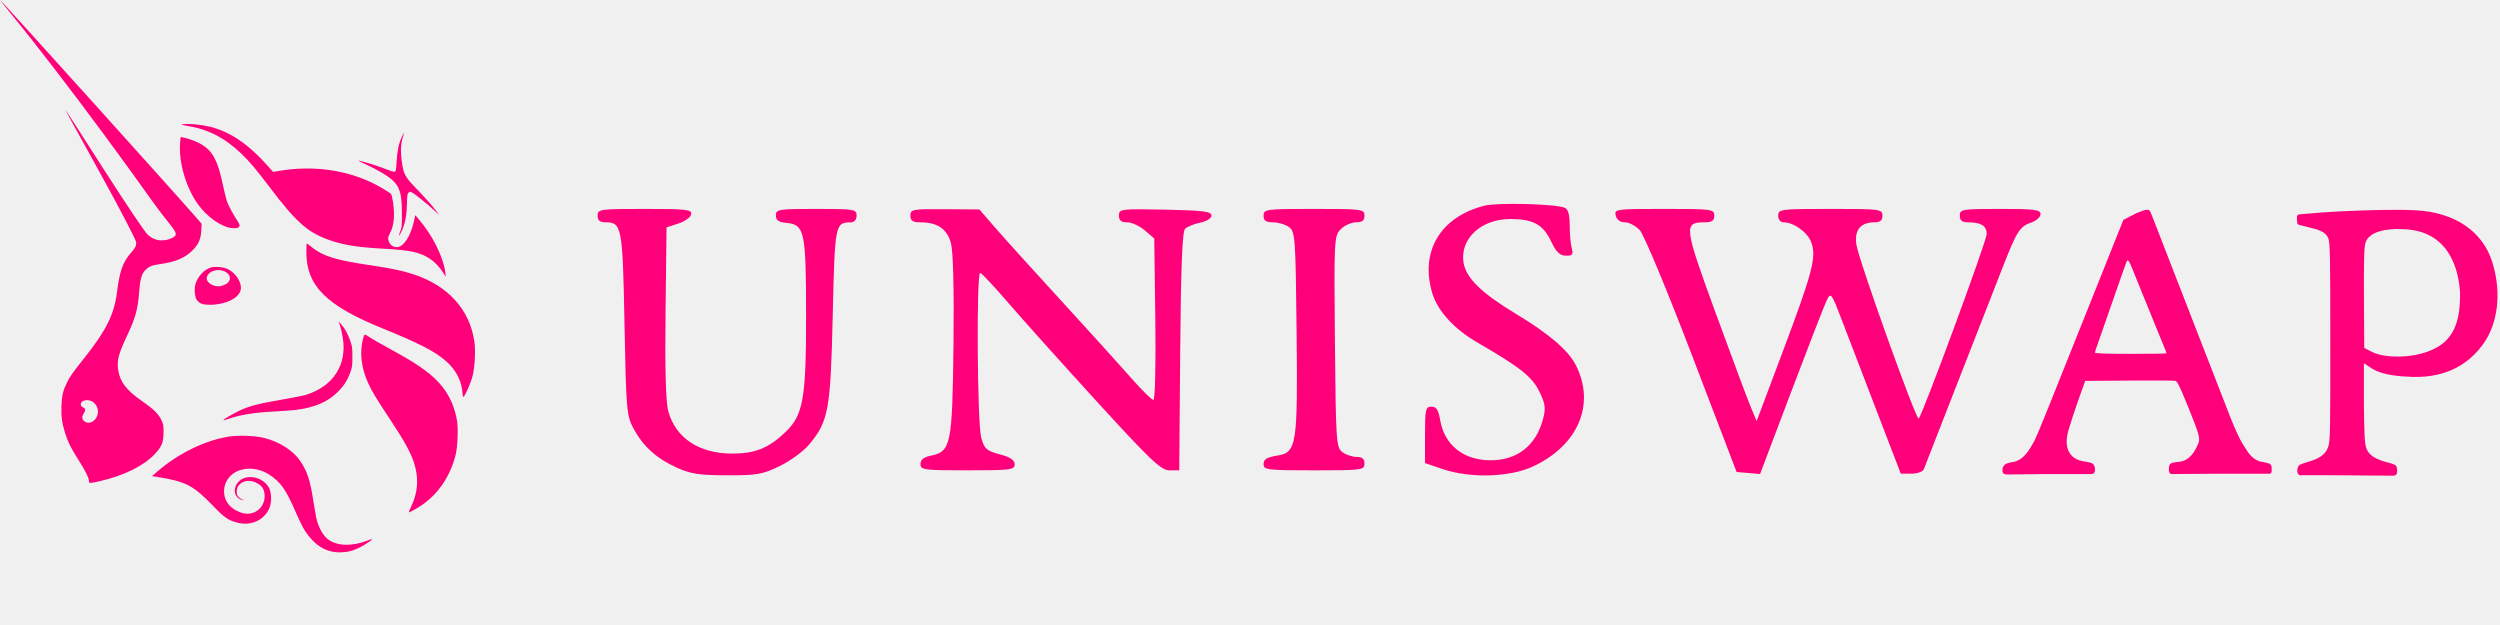
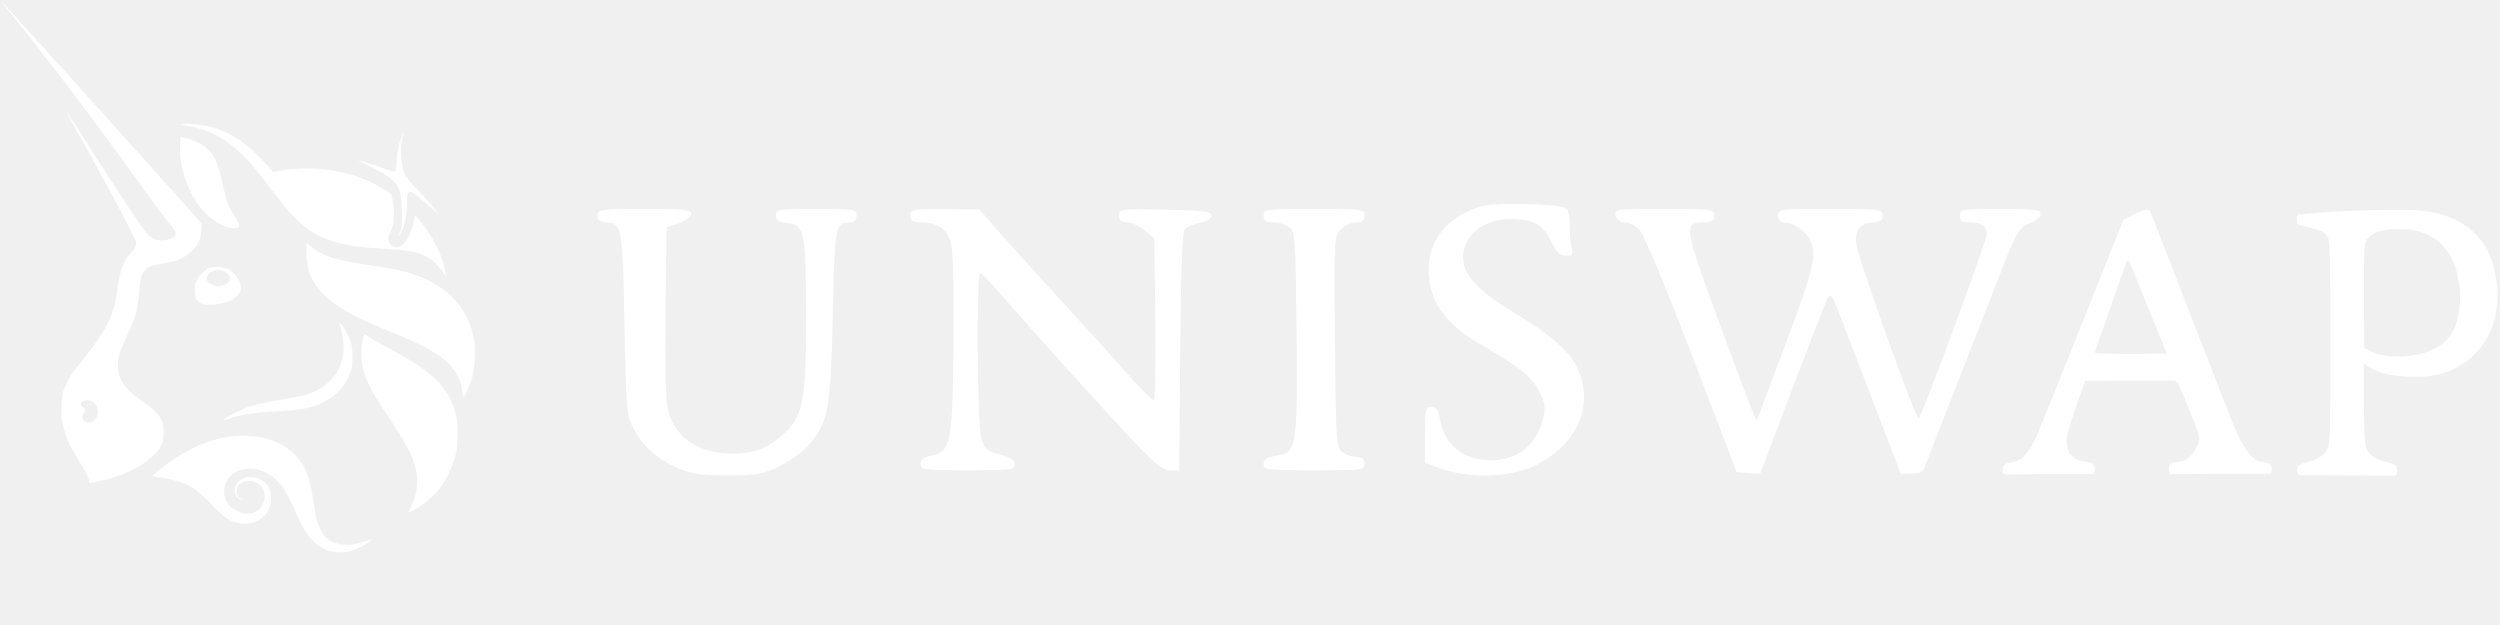
<svg xmlns="http://www.w3.org/2000/svg" width="961" height="240" viewBox="0 0 961 240" fill="none">
-   <path fill-rule="evenodd" clip-rule="evenodd" d="M3.759 4.707C27.739 34.105 54.068 71.037 58.327 77.011C58.554 77.329 58.718 77.56 58.816 77.697C61.086 80.866 62.96 83.222 64.383 85.011L64.383 85.011L64.383 85.011C67.543 88.983 68.48 90.162 66.595 91.244C65.074 92.117 63.506 92.405 61.94 92.405C60.17 92.405 58.175 91.544 56.723 90.153C55.696 89.169 48.672 78.864 39.106 63.873C31.787 52.402 25.662 42.886 25.495 42.727C25.109 42.358 25.116 42.371 38.36 66.307C46.676 81.338 52.365 92.445 52.365 93.155C52.365 94.601 51.974 95.361 50.209 97.349C47.266 100.666 45.951 104.392 45.001 112.103C43.937 120.747 40.943 126.854 32.647 137.304C27.791 143.422 26.996 144.543 25.77 147.009C24.227 150.114 23.803 151.853 23.631 155.774C23.449 159.92 23.803 162.598 25.057 166.561C26.155 170.031 27.3 172.323 30.23 176.906C32.758 180.86 34.213 183.799 34.213 184.949C34.213 185.864 34.386 185.865 38.303 184.972C47.678 182.833 55.29 179.073 59.571 174.464C62.221 171.611 62.843 170.036 62.863 166.127C62.877 163.57 62.787 163.035 62.103 161.564C60.989 159.169 58.962 157.179 54.492 154.093C48.636 150.049 46.135 146.794 45.444 142.317C44.877 138.644 45.535 136.052 48.774 129.194C52.127 122.095 52.959 119.07 53.521 111.914C53.884 107.291 54.386 105.468 55.701 104.005C57.073 102.479 58.307 101.962 61.702 101.493C67.235 100.73 70.758 99.284 73.654 96.588C76.167 94.25 77.218 91.996 77.38 88.604L77.502 86.033L76.098 84.38C71.014 78.392 0.354 0 0.041 0C-0.026 0 1.647 2.118 3.759 4.707ZM37.068 160.465C38.217 158.408 37.606 155.765 35.683 154.473C33.866 153.253 31.044 153.828 31.044 155.418C31.044 155.903 31.31 156.256 31.908 156.568C32.916 157.092 32.99 157.681 32.197 158.885C31.393 160.105 31.458 161.177 32.379 161.905C33.864 163.08 35.967 162.434 37.068 160.465ZM71.669 48.325C69.401 47.969 69.305 47.927 70.373 47.762C72.418 47.444 77.249 47.877 80.577 48.676C88.348 50.542 95.419 55.322 102.967 63.81L104.972 66.066L107.841 65.6C119.926 63.638 132.22 65.197 142.503 69.995C145.332 71.315 149.792 73.943 150.349 74.618C150.526 74.833 150.853 76.219 151.073 77.697C151.837 82.811 151.455 86.73 149.906 89.658C149.064 91.251 149.017 91.756 149.583 93.12C150.035 94.208 151.296 95.013 152.545 95.011C155.1 95.008 157.85 90.835 159.125 85.03L159.631 82.724L160.634 83.871C166.134 90.166 170.455 98.751 171.197 104.861L171.39 106.454L170.466 105.006C168.874 102.514 167.276 100.817 165.228 99.449C161.538 96.982 157.635 96.143 147.301 95.593C137.967 95.096 132.685 94.29 127.447 92.565C118.534 89.63 114.042 85.721 103.455 71.692C98.753 65.461 95.847 62.013 92.956 59.236C86.387 52.928 79.932 49.619 71.669 48.325ZM152.454 62.238C152.689 58.062 153.25 55.308 154.377 52.793C154.823 51.797 155.241 50.982 155.305 50.982C155.37 50.982 155.176 51.717 154.874 52.615C154.055 55.056 153.92 58.395 154.485 62.279C155.201 67.208 155.609 67.919 160.766 73.243C163.185 75.741 165.999 78.89 167.019 80.243L168.874 82.701L167.019 80.944C164.751 78.795 159.535 74.605 158.383 74.006C157.61 73.604 157.495 73.611 157.019 74.09C156.58 74.531 156.487 75.195 156.426 78.331C156.331 83.218 155.672 86.356 154.08 89.492C153.219 91.189 153.083 90.827 153.862 88.912C154.444 87.482 154.503 86.853 154.499 82.122C154.49 72.615 153.372 70.33 146.819 66.415C145.16 65.423 142.424 63.992 140.741 63.236C139.059 62.479 137.722 61.82 137.77 61.771C137.956 61.584 144.347 63.468 146.919 64.468C150.745 65.954 151.376 66.147 151.841 65.968C152.152 65.847 152.303 64.931 152.454 62.238ZM69.238 54.939C68.621 62.279 71.47 72.097 76.075 78.501C79.645 83.465 85.179 87.323 89.264 87.695C91.939 87.939 92.743 87.093 91.533 85.308C89.853 82.83 87.786 79.014 87.239 77.38C86.9 76.365 86.162 73.367 85.599 70.718C83.678 61.673 81.79 58.15 77.429 55.475C75.839 54.5 72.445 53.224 70.477 52.861L69.429 52.668L69.238 54.939ZM146.869 126.161C125.348 117.409 117.768 109.812 117.768 96.994C117.768 95.107 117.833 93.564 117.911 93.564C117.99 93.564 118.822 94.186 119.761 94.948C124.125 98.483 129.012 99.993 142.541 101.986C150.501 103.16 154.981 104.107 159.114 105.492C172.249 109.892 180.376 118.821 182.314 130.984C182.877 134.518 182.547 141.145 181.634 144.638C180.913 147.397 178.713 152.369 178.13 152.56C177.968 152.613 177.809 151.987 177.768 151.135C177.547 146.568 175.262 142.122 171.425 138.791C167.062 135.004 161.2 131.99 146.869 126.161ZM130.721 125.198C131.023 126.107 131.491 128.176 131.76 129.797C133.484 140.159 128.099 148.531 117.624 151.775C116.515 152.118 112.147 152.982 107.917 153.693C99.354 155.133 95.533 156.153 91.694 158.021C88.971 159.346 85.674 161.33 85.87 161.527C85.933 161.591 86.555 161.441 87.251 161.194C92.093 159.477 97.481 158.588 105.667 158.158C108.916 157.988 112.611 157.716 113.879 157.555C121.172 156.627 126.227 154.389 130.158 150.348C132.345 148.099 133.649 146.004 134.7 143.05C135.366 141.176 135.456 140.48 135.461 137.16C135.467 133.777 135.386 133.158 134.664 131.077C133.719 128.349 132.604 126.302 131.192 124.701L130.172 123.545L130.721 125.198ZM141.626 147.494C138.766 141.285 138.11 135.291 139.676 129.701C139.844 129.103 140.113 128.614 140.276 128.614C140.438 128.614 141.112 128.983 141.775 129.433C143.092 130.329 145.735 131.838 152.775 135.715C161.561 140.553 166.57 144.299 169.976 148.58C172.959 152.328 174.805 156.597 175.693 161.803C176.197 164.752 175.902 171.848 175.153 174.817C172.791 184.18 167.301 191.534 159.471 195.826C158.324 196.454 157.294 196.97 157.182 196.973C157.071 196.975 157.489 195.902 158.111 194.587C160.745 189.025 161.045 183.615 159.054 177.594C157.834 173.907 155.348 169.408 150.328 161.804C144.492 152.964 143.061 150.611 141.626 147.494ZM87.766 167.858C78.715 169.343 68.778 174.181 60.792 180.992L58.415 183.02L60.504 183.35C71.408 185.069 74.344 186.594 81.908 194.464C86.26 198.992 87.73 200 91.341 200.931C96.643 202.298 101.87 199.786 103.663 195.008C104.464 192.873 104.357 189.338 103.438 187.563C101.252 183.336 94.883 181.97 91.804 185.066C89.238 187.645 89.986 191.53 93.176 192.198C93.907 192.352 93.886 192.319 92.99 191.91C91.594 191.272 90.987 190.388 90.98 188.981C90.962 185.682 94.699 183.83 98.176 185.414C100.722 186.575 101.733 188.091 101.733 190.749C101.733 194.842 98.284 197.926 94.271 197.422C92.125 197.152 89.502 195.766 88.095 194.16C84.555 190.117 85.934 183.737 90.876 181.289C94.639 179.426 99.641 179.885 103.519 182.45C107.975 185.398 109.87 188.092 113.708 196.934C114.958 199.813 116.566 203.054 117.281 204.136C120.917 209.633 125.273 212.329 130.52 212.329C133.414 212.329 135.591 211.795 138.33 210.414C140.365 209.387 143.25 207.436 143.042 207.227C142.983 207.168 142.139 207.433 141.166 207.816C135.437 210.073 129.613 209.918 126.231 207.417C124.101 205.843 122.383 202.707 121.5 198.785C121.347 198.106 120.843 195.108 120.379 192.122C119.203 184.554 118.074 181.152 115.441 177.248C112.747 173.254 107.568 169.902 101.778 168.405C98.166 167.471 91.667 167.217 87.766 167.858ZM75.09 109.345C75.871 106.429 78.396 103.648 80.994 102.842C82.646 102.33 86.06 102.657 87.666 103.481C90.777 105.079 93.035 108.718 92.545 111.345C91.947 114.548 86.805 117.111 80.889 117.153C77.867 117.174 76.751 116.764 75.598 115.208C74.883 114.244 74.613 111.124 75.09 109.345ZM86.871 104.623C88.423 105.58 88.822 106.995 87.91 108.304C87.281 109.206 85.336 110.063 83.914 110.063C81.778 110.063 79.448 108.531 79.448 107.128C79.448 104.309 83.916 102.8 86.871 104.623ZM550.571 112.695C545.745 96.642 553.704 83.327 570.686 79.049C575.556 77.821 597.609 78.375 601.387 79.82C602.775 80.35 603.379 82.383 603.392 86.561C603.401 89.852 603.76 93.848 604.188 95.442C604.838 97.858 604.458 98.333 601.909 98.294C599.603 98.258 598.209 96.907 596.262 92.819C593.153 86.289 589.388 84.213 580.615 84.188C569.415 84.156 561.22 91.697 562.554 100.808C563.423 106.737 569.347 112.571 582.641 120.591C595.29 128.22 602.673 134.494 605.614 140.115C613.48 155.143 606.763 171.225 589.238 179.328C580.242 183.487 565.165 183.917 554.565 180.317L547.777 178.011V167.165C547.777 157.342 548.011 156.317 550.25 156.317C552.123 156.317 552.932 157.555 553.589 161.433C555.225 171.076 562.553 176.93 572.99 176.93C583.214 176.93 590.361 171.344 593.099 161.215C594.265 156.9 594.064 155.309 591.751 150.549C588.979 144.842 584.206 141.055 567.995 131.703C559 126.513 552.639 119.574 550.571 112.695ZM232.791 85.457C230.579 85.457 229.716 84.734 229.716 82.88C229.716 80.426 230.579 80.304 247.912 80.304C264 80.304 266.059 80.546 265.69 82.392C265.459 83.541 263.236 85.135 260.747 85.935L256.221 87.389L255.835 120.243C255.576 142.165 255.94 154.811 256.927 158.249C259.862 168.474 268.815 174.354 281.447 174.354C290.241 174.354 295.378 172.298 301.832 166.192C308.774 159.628 309.881 153.391 309.859 120.975C309.838 89 309.281 86.361 302.414 85.698C299.289 85.395 298.242 84.667 298.242 82.799C298.242 80.47 299.273 80.304 313.757 80.304C328.41 80.304 329.272 80.447 329.272 82.88C329.272 84.468 328.403 85.465 327.009 85.476C321.021 85.529 320.911 86.099 320.105 121.16C319.269 157.57 318.488 161.881 311.109 170.8C308.981 173.373 303.906 177.109 299.832 179.103C293.193 182.352 291.081 182.725 279.494 182.704C268.813 182.682 265.441 182.166 260.1 179.735C252.304 176.186 247.234 171.593 243.496 164.691C240.887 159.873 240.664 157.266 240.06 124.623C239.368 87.258 239.033 85.457 232.791 85.457ZM353.777 85.457C350.821 85.457 349.959 84.875 349.959 82.88C349.959 80.465 350.785 80.31 363.211 80.409L376.464 80.515L382.805 87.817C386.29 91.833 397.654 104.396 408.055 115.733C418.457 127.071 430.399 140.26 434.592 145.043C438.786 149.827 442.733 153.74 443.364 153.74C444.012 153.74 444.335 140.228 444.104 122.706L443.696 91.672L440.068 88.565C438.073 86.855 435.02 85.457 433.281 85.457C430.968 85.457 430.121 84.756 430.121 82.844C430.121 80.328 430.781 80.244 447.898 80.59C462.453 80.883 465.676 81.289 465.676 82.828C465.676 83.924 463.876 85.075 461.354 85.588C458.978 86.073 456.359 87.14 455.536 87.959C454.474 89.017 453.933 102.693 453.67 135.122L453.299 180.795H449.552C446.326 180.795 442.486 177.165 421.956 154.706C408.839 140.356 393.528 123.302 387.932 116.808C382.335 110.313 377.32 104.95 376.787 104.891C375.286 104.723 375.649 162.749 377.184 168.257C378.381 172.549 379.204 173.288 384.289 174.644C388.384 175.735 390.04 176.842 390.04 178.486C390.04 180.597 388.479 180.795 371.939 180.795C355.102 180.795 353.838 180.627 353.838 178.38C353.838 176.735 355.056 175.722 357.658 175.203C365.553 173.63 366.077 171.133 366.52 132.963C366.768 111.585 366.404 96.627 365.557 93.495C364.069 87.987 360.361 85.457 353.777 85.457ZM489.349 85.457C486.579 85.457 485.717 84.845 485.717 82.88C485.717 80.418 486.579 80.304 505.111 80.304C523.642 80.304 524.505 80.418 524.505 82.88C524.505 84.77 523.642 85.457 521.272 85.457C519.495 85.457 516.853 86.64 515.402 88.085C512.841 90.638 512.775 91.907 513.14 131.351C513.495 169.856 513.647 172.084 516.024 173.815C517.405 174.82 519.877 175.642 521.519 175.642C523.642 175.642 524.505 176.385 524.505 178.219C524.505 180.681 523.642 180.795 505.111 180.795C487.02 180.795 485.717 180.633 485.717 178.384C485.717 176.57 486.986 175.769 490.839 175.155C498.49 173.936 498.881 171.44 498.404 126.901C498.023 91.233 497.859 89.009 495.49 87.284C494.109 86.279 491.346 85.457 489.349 85.457ZM624.632 85.457C622.863 85.457 621.518 84.477 621.099 82.88C620.447 80.389 621.061 80.304 639.697 80.304C658.107 80.304 658.969 80.418 658.969 82.88C658.969 84.861 658.107 85.457 655.248 85.457C647.109 85.457 647.292 86.931 659.611 120.624C665.88 137.775 671.969 154.067 673.139 156.828L675.266 161.849L685.141 135.57C696.766 104.637 698.276 98.916 696.302 93.275C694.926 89.343 689.576 85.457 685.539 85.457C684.398 85.457 683.535 84.349 683.535 82.88C683.535 80.414 684.398 80.304 703.576 80.304C722.754 80.304 723.616 80.414 723.616 82.88C723.616 84.714 722.754 85.457 720.631 85.457C715.195 85.457 712.798 88.346 713.579 93.958C714.383 99.735 736.62 161.824 737.553 160.895C739.07 159.384 763.697 92.544 763.697 89.939C763.697 86.818 761.505 85.457 756.48 85.457C754.216 85.457 753.353 84.747 753.353 82.88C753.353 80.447 754.216 80.304 768.869 80.304C782.029 80.304 784.384 80.608 784.384 82.303C784.384 83.403 782.772 84.863 780.801 85.547C776.369 87.087 775.256 88.844 769.696 103.079C767.255 109.33 759.614 128.894 752.715 146.552C745.817 164.212 739.876 179.431 739.514 180.372C739.151 181.314 737.013 182.084 734.761 182.084H730.669L721.382 157.927C716.273 144.642 710.238 128.902 707.972 122.95C704.086 112.751 703.76 112.308 702.298 115.219C701.445 116.92 695.309 132.688 688.66 150.26L676.574 182.21L672.063 181.825L667.552 181.44L650.347 136.448C640.735 111.311 631.896 90.131 630.316 88.456C628.76 86.806 626.203 85.457 624.632 85.457ZM883.156 86.003C882.94 85.514 882.941 83.755 882.941 83.755C882.941 83.755 882.892 83.121 883.158 82.782C883.423 82.445 883.517 82.436 884.468 82.346L884.477 82.345C887.968 82.013 894.972 81.454 900.817 81.199C901.352 81.176 901.947 81.149 902.594 81.119L902.607 81.119L902.615 81.118L902.62 81.118C909.053 80.826 920.564 80.436 928.476 80.831C943.656 81.59 954.453 88.927 958.132 101.053C961.812 113.178 959.866 124.56 954.851 131.805C949.835 139.05 941.402 145.288 927.384 144.882C915.812 144.547 912.715 142.38 910.241 140.649C909.718 140.283 909.223 139.936 908.682 139.631V155.094C908.804 165.64 908.892 170.705 909.709 172.58C910.809 175.104 913.296 176.659 918.142 177.851C918.142 177.851 920.334 178.365 920.9 178.913C921.465 179.461 921.465 180.678 921.465 180.678C921.465 180.678 921.581 181.816 921.127 182.396C920.672 182.976 919.795 182.86 919.795 182.86L898.335 182.687L885.396 182.653C885.396 182.653 884.038 182.913 883.529 182.367C883.02 181.82 883.067 180.681 883.067 180.681C883.067 180.681 883.179 179.454 883.773 178.905C884.367 178.355 886.576 177.741 886.576 177.741C891.566 176.34 893.73 174.858 894.861 172.066C895.772 169.815 895.778 165.641 895.769 131.578C895.76 99.275 895.713 93.249 894.972 91.516C893.876 88.951 891.131 88.271 887.223 87.303L887.221 87.303C886.447 87.111 885.626 86.908 884.764 86.677C884.764 86.677 883.373 86.493 883.156 86.003ZM945.642 112.362C945.642 117.659 945.549 125.952 939.91 131.253C934.271 136.554 923.168 138.005 915.631 136.529C913.255 136.064 911.897 135.347 910.85 134.794L910.745 134.739L908.816 133.723L908.704 115.112C908.634 103.451 908.756 95.854 909.031 94.767C909.282 88.619 918.351 87.854 922.783 88.082C941.742 88.082 945.089 104.056 945.642 112.362ZM823.621 81.025C823.621 81.025 822.695 81.381 821.291 81.913L816.229 84.528L812.583 93.628C810.579 98.634 806.911 107.822 804.434 114.047C799.922 125.385 796.942 132.834 793.806 140.609C792.884 142.896 790.099 149.86 787.617 156.085C785.136 162.309 782.656 168.233 782.106 169.249C782.014 169.418 781.917 169.6 781.815 169.792C780.428 172.4 778.017 176.93 773.76 177.615C773.76 177.615 771.42 177.845 770.553 178.701C769.686 179.558 769.77 180.258 769.77 180.258V181.337C769.77 181.337 769.849 181.86 770.34 182.12C770.831 182.381 771.496 182.396 771.496 182.396L787.067 182.219H803.161C803.161 182.219 804.299 182.352 804.738 181.988C805.177 181.624 805.298 181.084 805.298 181.084V179.948C805.298 179.948 805.074 178.716 804.437 178.235C803.8 177.755 801.411 177.426 801.411 177.426C794.968 176.579 793.859 171.706 794.654 167.324C795.045 165.171 797.634 157.207 800.55 149.189L801.559 146.418L818.422 146.289C827.697 146.218 835.705 146.266 836.217 146.396C836.949 146.581 837.974 148.662 840.983 156.074C845.542 167.304 845.906 168.672 844.897 170.773C844.835 170.901 844.77 171.042 844.699 171.194C843.752 173.226 841.913 177.174 837.279 177.576C837.279 177.576 834.821 177.661 834.209 178.396C833.598 179.132 833.73 179.978 833.73 179.978V181.102C833.73 181.102 833.894 181.761 834.209 182.022C834.525 182.283 835.059 182.217 835.059 182.217L850.366 182.107L871.883 182.106C871.883 182.106 872.727 182.196 872.957 181.872C873.186 181.547 873.234 181.165 873.234 181.165V179.672C873.234 179.672 873.14 178.878 872.726 178.44C872.313 178.003 869.522 177.541 869.522 177.541C865.958 176.966 864.183 174.024 862.861 171.833C862.524 171.274 862.216 170.764 861.916 170.355C861.303 169.52 859.115 164.944 857.401 160.543C855.688 156.142 851.822 146.2 848.811 138.451C845.799 130.702 841.596 119.892 839.471 114.43C837.346 108.967 833.308 98.573 830.497 91.332C830.036 90.143 829.622 89.076 829.252 88.12L829.251 88.116C827.366 83.253 826.606 81.291 826.397 81.025C825.72 80.163 823.621 81.025 823.621 81.025ZM822.619 110.616C821.94 108.965 820.744 106.003 819.963 104.034C818.543 100.455 818.004 99.631 817.564 100.37C817.436 100.586 816.542 103.032 815.578 105.806C809.338 123.766 806.512 131.853 805.945 133.377C805.589 134.335 805.298 135.322 805.298 135.571C805.298 135.857 810.374 136.024 819.07 136.024C826.644 136.024 832.841 135.93 832.841 135.815C832.841 135.7 832.166 133.986 831.34 132.004C830.514 130.022 828.492 125.075 826.847 121.01C825.202 116.945 823.299 112.268 822.619 110.616Z" fill="#FF007A" />
+   <path fill-rule="evenodd" clip-rule="evenodd" d="M3.759 4.707C27.739 34.105 54.068 71.037 58.327 77.011C58.554 77.329 58.718 77.56 58.816 77.697C61.086 80.866 62.96 83.222 64.383 85.011L64.383 85.011L64.383 85.011C67.543 88.983 68.48 90.162 66.595 91.244C65.074 92.117 63.506 92.405 61.94 92.405C60.17 92.405 58.175 91.544 56.723 90.153C55.696 89.169 48.672 78.864 39.106 63.873C31.787 52.402 25.662 42.886 25.495 42.727C25.109 42.358 25.116 42.371 38.36 66.307C46.676 81.338 52.365 92.445 52.365 93.155C52.365 94.601 51.974 95.361 50.209 97.349C47.266 100.666 45.951 104.392 45.001 112.103C43.937 120.747 40.943 126.854 32.647 137.304C27.791 143.422 26.996 144.543 25.77 147.009C24.227 150.114 23.803 151.853 23.631 155.774C23.449 159.92 23.803 162.598 25.057 166.561C26.155 170.031 27.3 172.323 30.23 176.906C32.758 180.86 34.213 183.799 34.213 184.949C34.213 185.864 34.386 185.865 38.303 184.972C47.678 182.833 55.29 179.073 59.571 174.464C62.221 171.611 62.843 170.036 62.863 166.127C62.877 163.57 62.787 163.035 62.103 161.564C60.989 159.169 58.962 157.179 54.492 154.093C48.636 150.049 46.135 146.794 45.444 142.317C44.877 138.644 45.535 136.052 48.774 129.194C52.127 122.095 52.959 119.07 53.521 111.914C53.884 107.291 54.386 105.468 55.701 104.005C57.073 102.479 58.307 101.962 61.702 101.493C67.235 100.73 70.758 99.284 73.654 96.588C76.167 94.25 77.218 91.996 77.38 88.604L77.502 86.033L76.098 84.38C71.014 78.392 0.354 0 0.041 0C-0.026 0 1.647 2.118 3.759 4.707ZM37.068 160.465C38.217 158.408 37.606 155.765 35.683 154.473C33.866 153.253 31.044 153.828 31.044 155.418C31.044 155.903 31.31 156.256 31.908 156.568C32.916 157.092 32.99 157.681 32.197 158.885C31.393 160.105 31.458 161.177 32.379 161.905C33.864 163.08 35.967 162.434 37.068 160.465ZM71.669 48.325C69.401 47.969 69.305 47.927 70.373 47.762C72.418 47.444 77.249 47.877 80.577 48.676C88.348 50.542 95.419 55.322 102.967 63.81L104.972 66.066L107.841 65.6C119.926 63.638 132.22 65.197 142.503 69.995C145.332 71.315 149.792 73.943 150.349 74.618C150.526 74.833 150.853 76.219 151.073 77.697C151.837 82.811 151.455 86.73 149.906 89.658C149.064 91.251 149.017 91.756 149.583 93.12C150.035 94.208 151.296 95.013 152.545 95.011C155.1 95.008 157.85 90.835 159.125 85.03L159.631 82.724L160.634 83.871C166.134 90.166 170.455 98.751 171.197 104.861L171.39 106.454L170.466 105.006C168.874 102.514 167.276 100.817 165.228 99.449C161.538 96.982 157.635 96.143 147.301 95.593C137.967 95.096 132.685 94.29 127.447 92.565C118.534 89.63 114.042 85.721 103.455 71.692C98.753 65.461 95.847 62.013 92.956 59.236C86.387 52.928 79.932 49.619 71.669 48.325ZM152.454 62.238C152.689 58.062 153.25 55.308 154.377 52.793C154.823 51.797 155.241 50.982 155.305 50.982C155.37 50.982 155.176 51.717 154.874 52.615C154.055 55.056 153.92 58.395 154.485 62.279C155.201 67.208 155.609 67.919 160.766 73.243C163.185 75.741 165.999 78.89 167.019 80.243L168.874 82.701L167.019 80.944C164.751 78.795 159.535 74.605 158.383 74.006C157.61 73.604 157.495 73.611 157.019 74.09C156.58 74.531 156.487 75.195 156.426 78.331C156.331 83.218 155.672 86.356 154.08 89.492C153.219 91.189 153.083 90.827 153.862 88.912C154.444 87.482 154.503 86.853 154.499 82.122C154.49 72.615 153.372 70.33 146.819 66.415C145.16 65.423 142.424 63.992 140.741 63.236C139.059 62.479 137.722 61.82 137.77 61.771C137.956 61.584 144.347 63.468 146.919 64.468C150.745 65.954 151.376 66.147 151.841 65.968C152.152 65.847 152.303 64.931 152.454 62.238ZM69.238 54.939C68.621 62.279 71.47 72.097 76.075 78.501C79.645 83.465 85.179 87.323 89.264 87.695C91.939 87.939 92.743 87.093 91.533 85.308C89.853 82.83 87.786 79.014 87.239 77.38C86.9 76.365 86.162 73.367 85.599 70.718C83.678 61.673 81.79 58.15 77.429 55.475C75.839 54.5 72.445 53.224 70.477 52.861L69.429 52.668L69.238 54.939ZM146.869 126.161C125.348 117.409 117.768 109.812 117.768 96.994C117.768 95.107 117.833 93.564 117.911 93.564C117.99 93.564 118.822 94.186 119.761 94.948C124.125 98.483 129.012 99.993 142.541 101.986C150.501 103.16 154.981 104.107 159.114 105.492C172.249 109.892 180.376 118.821 182.314 130.984C182.877 134.518 182.547 141.145 181.634 144.638C180.913 147.397 178.713 152.369 178.13 152.56C177.968 152.613 177.809 151.987 177.768 151.135C177.547 146.568 175.262 142.122 171.425 138.791C167.062 135.004 161.2 131.99 146.869 126.161ZM130.721 125.198C131.023 126.107 131.491 128.176 131.76 129.797C133.484 140.159 128.099 148.531 117.624 151.775C116.515 152.118 112.147 152.982 107.917 153.693C99.354 155.133 95.533 156.153 91.694 158.021C88.971 159.346 85.674 161.33 85.87 161.527C85.933 161.591 86.555 161.441 87.251 161.194C92.093 159.477 97.481 158.588 105.667 158.158C108.916 157.988 112.611 157.716 113.879 157.555C121.172 156.627 126.227 154.389 130.158 150.348C132.345 148.099 133.649 146.004 134.7 143.05C135.366 141.176 135.456 140.48 135.461 137.16C135.467 133.777 135.386 133.158 134.664 131.077C133.719 128.349 132.604 126.302 131.192 124.701L130.172 123.545L130.721 125.198ZM141.626 147.494C138.766 141.285 138.11 135.291 139.676 129.701C139.844 129.103 140.113 128.614 140.276 128.614C140.438 128.614 141.112 128.983 141.775 129.433C143.092 130.329 145.735 131.838 152.775 135.715C161.561 140.553 166.57 144.299 169.976 148.58C172.959 152.328 174.805 156.597 175.693 161.803C176.197 164.752 175.902 171.848 175.153 174.817C172.791 184.18 167.301 191.534 159.471 195.826C158.324 196.454 157.294 196.97 157.182 196.973C157.071 196.975 157.489 195.902 158.111 194.587C160.745 189.025 161.045 183.615 159.054 177.594C157.834 173.907 155.348 169.408 150.328 161.804C144.492 152.964 143.061 150.611 141.626 147.494ZM87.766 167.858C78.715 169.343 68.778 174.181 60.792 180.992L58.415 183.02L60.504 183.35C71.408 185.069 74.344 186.594 81.908 194.464C86.26 198.992 87.73 200 91.341 200.931C96.643 202.298 101.87 199.786 103.663 195.008C104.464 192.873 104.357 189.338 103.438 187.563C101.252 183.336 94.883 181.97 91.804 185.066C89.238 187.645 89.986 191.53 93.176 192.198C93.907 192.352 93.886 192.319 92.99 191.91C91.594 191.272 90.987 190.388 90.98 188.981C90.962 185.682 94.699 183.83 98.176 185.414C100.722 186.575 101.733 188.091 101.733 190.749C101.733 194.842 98.284 197.926 94.271 197.422C92.125 197.152 89.502 195.766 88.095 194.16C84.555 190.117 85.934 183.737 90.876 181.289C94.639 179.426 99.641 179.885 103.519 182.45C107.975 185.398 109.87 188.092 113.708 196.934C114.958 199.813 116.566 203.054 117.281 204.136C120.917 209.633 125.273 212.329 130.52 212.329C133.414 212.329 135.591 211.795 138.33 210.414C140.365 209.387 143.25 207.436 143.042 207.227C142.983 207.168 142.139 207.433 141.166 207.816C135.437 210.073 129.613 209.918 126.231 207.417C124.101 205.843 122.383 202.707 121.5 198.785C121.347 198.106 120.843 195.108 120.379 192.122C119.203 184.554 118.074 181.152 115.441 177.248C112.747 173.254 107.568 169.902 101.778 168.405C98.166 167.471 91.667 167.217 87.766 167.858ZM75.09 109.345C75.871 106.429 78.396 103.648 80.994 102.842C82.646 102.33 86.06 102.657 87.666 103.481C90.777 105.079 93.035 108.718 92.545 111.345C91.947 114.548 86.805 117.111 80.889 117.153C77.867 117.174 76.751 116.764 75.598 115.208C74.883 114.244 74.613 111.124 75.09 109.345ZM86.871 104.623C88.423 105.58 88.822 106.995 87.91 108.304C87.281 109.206 85.336 110.063 83.914 110.063C81.778 110.063 79.448 108.531 79.448 107.128C79.448 104.309 83.916 102.8 86.871 104.623ZM550.571 112.695C545.745 96.642 553.704 83.327 570.686 79.049C575.556 77.821 597.609 78.375 601.387 79.82C602.775 80.35 603.379 82.383 603.392 86.561C603.401 89.852 603.76 93.848 604.188 95.442C604.838 97.858 604.458 98.333 601.909 98.294C599.603 98.258 598.209 96.907 596.262 92.819C593.153 86.289 589.388 84.213 580.615 84.188C569.415 84.156 561.22 91.697 562.554 100.808C563.423 106.737 569.347 112.571 582.641 120.591C595.29 128.22 602.673 134.494 605.614 140.115C613.48 155.143 606.763 171.225 589.238 179.328C580.242 183.487 565.165 183.917 554.565 180.317L547.777 178.011V167.165C547.777 157.342 548.011 156.317 550.25 156.317C552.123 156.317 552.932 157.555 553.589 161.433C555.225 171.076 562.553 176.93 572.99 176.93C583.214 176.93 590.361 171.344 593.099 161.215C594.265 156.9 594.064 155.309 591.751 150.549C588.979 144.842 584.206 141.055 567.995 131.703C559 126.513 552.639 119.574 550.571 112.695ZM232.791 85.457C230.579 85.457 229.716 84.734 229.716 82.88C229.716 80.426 230.579 80.304 247.912 80.304C264 80.304 266.059 80.546 265.69 82.392C265.459 83.541 263.236 85.135 260.747 85.935L256.221 87.389L255.835 120.243C255.576 142.165 255.94 154.811 256.927 158.249C259.862 168.474 268.815 174.354 281.447 174.354C290.241 174.354 295.378 172.298 301.832 166.192C308.774 159.628 309.881 153.391 309.859 120.975C309.838 89 309.281 86.361 302.414 85.698C299.289 85.395 298.242 84.667 298.242 82.799C298.242 80.47 299.273 80.304 313.757 80.304C328.41 80.304 329.272 80.447 329.272 82.88C329.272 84.468 328.403 85.465 327.009 85.476C321.021 85.529 320.911 86.099 320.105 121.16C319.269 157.57 318.488 161.881 311.109 170.8C308.981 173.373 303.906 177.109 299.832 179.103C293.193 182.352 291.081 182.725 279.494 182.704C268.813 182.682 265.441 182.166 260.1 179.735C252.304 176.186 247.234 171.593 243.496 164.691C240.887 159.873 240.664 157.266 240.06 124.623C239.368 87.258 239.033 85.457 232.791 85.457ZM353.777 85.457C350.821 85.457 349.959 84.875 349.959 82.88C349.959 80.465 350.785 80.31 363.211 80.409L376.464 80.515L382.805 87.817C386.29 91.833 397.654 104.396 408.055 115.733C418.457 127.071 430.399 140.26 434.592 145.043C438.786 149.827 442.733 153.74 443.364 153.74C444.012 153.74 444.335 140.228 444.104 122.706L443.696 91.672L440.068 88.565C438.073 86.855 435.02 85.457 433.281 85.457C430.968 85.457 430.121 84.756 430.121 82.844C430.121 80.328 430.781 80.244 447.898 80.59C462.453 80.883 465.676 81.289 465.676 82.828C465.676 83.924 463.876 85.075 461.354 85.588C458.978 86.073 456.359 87.14 455.536 87.959C454.474 89.017 453.933 102.693 453.67 135.122L453.299 180.795H449.552C446.326 180.795 442.486 177.165 421.956 154.706C408.839 140.356 393.528 123.302 387.932 116.808C382.335 110.313 377.32 104.95 376.787 104.891C375.286 104.723 375.649 162.749 377.184 168.257C378.381 172.549 379.204 173.288 384.289 174.644C388.384 175.735 390.04 176.842 390.04 178.486C390.04 180.597 388.479 180.795 371.939 180.795C355.102 180.795 353.838 180.627 353.838 178.38C353.838 176.735 355.056 175.722 357.658 175.203C365.553 173.63 366.077 171.133 366.52 132.963C366.768 111.585 366.404 96.627 365.557 93.495C364.069 87.987 360.361 85.457 353.777 85.457ZM489.349 85.457C486.579 85.457 485.717 84.845 485.717 82.88C485.717 80.418 486.579 80.304 505.111 80.304C523.642 80.304 524.505 80.418 524.505 82.88C524.505 84.77 523.642 85.457 521.272 85.457C519.495 85.457 516.853 86.64 515.402 88.085C512.841 90.638 512.775 91.907 513.14 131.351C513.495 169.856 513.647 172.084 516.024 173.815C517.405 174.82 519.877 175.642 521.519 175.642C523.642 175.642 524.505 176.385 524.505 178.219C524.505 180.681 523.642 180.795 505.111 180.795C487.02 180.795 485.717 180.633 485.717 178.384C485.717 176.57 486.986 175.769 490.839 175.155C498.49 173.936 498.881 171.44 498.404 126.901C498.023 91.233 497.859 89.009 495.49 87.284C494.109 86.279 491.346 85.457 489.349 85.457ZM624.632 85.457C622.863 85.457 621.518 84.477 621.099 82.88C620.447 80.389 621.061 80.304 639.697 80.304C658.107 80.304 658.969 80.418 658.969 82.88C658.969 84.861 658.107 85.457 655.248 85.457C647.109 85.457 647.292 86.931 659.611 120.624C665.88 137.775 671.969 154.067 673.139 156.828L675.266 161.849L685.141 135.57C696.766 104.637 698.276 98.916 696.302 93.275C694.926 89.343 689.576 85.457 685.539 85.457C684.398 85.457 683.535 84.349 683.535 82.88C683.535 80.414 684.398 80.304 703.576 80.304C722.754 80.304 723.616 80.414 723.616 82.88C723.616 84.714 722.754 85.457 720.631 85.457C715.195 85.457 712.798 88.346 713.579 93.958C714.383 99.735 736.62 161.824 737.553 160.895C739.07 159.384 763.697 92.544 763.697 89.939C763.697 86.818 761.505 85.457 756.48 85.457C754.216 85.457 753.353 84.747 753.353 82.88C753.353 80.447 754.216 80.304 768.869 80.304C782.029 80.304 784.384 80.608 784.384 82.303C784.384 83.403 782.772 84.863 780.801 85.547C776.369 87.087 775.256 88.844 769.696 103.079C767.255 109.33 759.614 128.894 752.715 146.552C745.817 164.212 739.876 179.431 739.514 180.372C739.151 181.314 737.013 182.084 734.761 182.084H730.669L721.382 157.927C716.273 144.642 710.238 128.902 707.972 122.95C704.086 112.751 703.76 112.308 702.298 115.219C701.445 116.92 695.309 132.688 688.66 150.26L676.574 182.21L672.063 181.825L667.552 181.44L650.347 136.448C640.735 111.311 631.896 90.131 630.316 88.456C628.76 86.806 626.203 85.457 624.632 85.457ZM883.156 86.003C882.94 85.514 882.941 83.755 882.941 83.755C882.941 83.755 882.892 83.121 883.158 82.782C883.423 82.445 883.517 82.436 884.468 82.346L884.477 82.345C887.968 82.013 894.972 81.454 900.817 81.199C901.352 81.176 901.947 81.149 902.594 81.119L902.607 81.119L902.615 81.118L902.62 81.118C909.053 80.826 920.564 80.436 928.476 80.831C943.656 81.59 954.453 88.927 958.132 101.053C961.812 113.178 959.866 124.56 954.851 131.805C949.835 139.05 941.402 145.288 927.384 144.882C915.812 144.547 912.715 142.38 910.241 140.649C909.718 140.283 909.223 139.936 908.682 139.631V155.094C908.804 165.64 908.892 170.705 909.709 172.58C910.809 175.104 913.296 176.659 918.142 177.851C918.142 177.851 920.334 178.365 920.9 178.913C921.465 179.461 921.465 180.678 921.465 180.678C921.465 180.678 921.581 181.816 921.127 182.396C920.672 182.976 919.795 182.86 919.795 182.86L898.335 182.687L885.396 182.653C885.396 182.653 884.038 182.913 883.529 182.367C883.02 181.82 883.067 180.681 883.067 180.681C883.067 180.681 883.179 179.454 883.773 178.905C884.367 178.355 886.576 177.741 886.576 177.741C891.566 176.34 893.73 174.858 894.861 172.066C895.772 169.815 895.778 165.641 895.769 131.578C895.76 99.275 895.713 93.249 894.972 91.516C893.876 88.951 891.131 88.271 887.223 87.303L887.221 87.303C886.447 87.111 885.626 86.908 884.764 86.677C884.764 86.677 883.373 86.493 883.156 86.003ZM945.642 112.362C945.642 117.659 945.549 125.952 939.91 131.253C934.271 136.554 923.168 138.005 915.631 136.529C913.255 136.064 911.897 135.347 910.85 134.794L910.745 134.739L908.816 133.723L908.704 115.112C908.634 103.451 908.756 95.854 909.031 94.767C909.282 88.619 918.351 87.854 922.783 88.082C941.742 88.082 945.089 104.056 945.642 112.362ZM823.621 81.025C823.621 81.025 822.695 81.381 821.291 81.913L816.229 84.528L812.583 93.628C810.579 98.634 806.911 107.822 804.434 114.047C799.922 125.385 796.942 132.834 793.806 140.609C792.884 142.896 790.099 149.86 787.617 156.085C785.136 162.309 782.656 168.233 782.106 169.249C782.014 169.418 781.917 169.6 781.815 169.792C780.428 172.4 778.017 176.93 773.76 177.615C773.76 177.615 771.42 177.845 770.553 178.701C769.686 179.558 769.77 180.258 769.77 180.258V181.337C769.77 181.337 769.849 181.86 770.34 182.12C770.831 182.381 771.496 182.396 771.496 182.396L787.067 182.219H803.161C803.161 182.219 804.299 182.352 804.738 181.988C805.177 181.624 805.298 181.084 805.298 181.084V179.948C805.298 179.948 805.074 178.716 804.437 178.235C803.8 177.755 801.411 177.426 801.411 177.426C794.968 176.579 793.859 171.706 794.654 167.324C795.045 165.171 797.634 157.207 800.55 149.189L801.559 146.418L818.422 146.289C827.697 146.218 835.705 146.266 836.217 146.396C836.949 146.581 837.974 148.662 840.983 156.074C845.542 167.304 845.906 168.672 844.897 170.773C844.835 170.901 844.77 171.042 844.699 171.194C843.752 173.226 841.913 177.174 837.279 177.576C837.279 177.576 834.821 177.661 834.209 178.396C833.598 179.132 833.73 179.978 833.73 179.978V181.102C833.73 181.102 833.894 181.761 834.209 182.022C834.525 182.283 835.059 182.217 835.059 182.217L850.366 182.107L871.883 182.106C871.883 182.106 872.727 182.196 872.957 181.872C873.186 181.547 873.234 181.165 873.234 181.165V179.672C873.234 179.672 873.14 178.878 872.726 178.44C872.313 178.003 869.522 177.541 869.522 177.541C865.958 176.966 864.183 174.024 862.861 171.833C862.524 171.274 862.216 170.764 861.916 170.355C861.303 169.52 859.115 164.944 857.401 160.543C855.688 156.142 851.822 146.2 848.811 138.451C845.799 130.702 841.596 119.892 839.471 114.43C837.346 108.967 833.308 98.573 830.497 91.332C830.036 90.143 829.622 89.076 829.252 88.12L829.251 88.116C827.366 83.253 826.606 81.291 826.397 81.025C825.72 80.163 823.621 81.025 823.621 81.025ZM822.619 110.616C821.94 108.965 820.744 106.003 819.963 104.034C818.543 100.455 818.004 99.631 817.564 100.37C817.436 100.586 816.542 103.032 815.578 105.806C809.338 123.766 806.512 131.853 805.945 133.377C805.589 134.335 805.298 135.322 805.298 135.571C805.298 135.857 810.374 136.024 819.07 136.024C826.644 136.024 832.841 135.93 832.841 135.815C832.841 135.7 832.166 133.986 831.34 132.004C830.514 130.022 828.492 125.075 826.847 121.01C825.202 116.945 823.299 112.268 822.619 110.616Z" fill="#fff" />
</svg>
